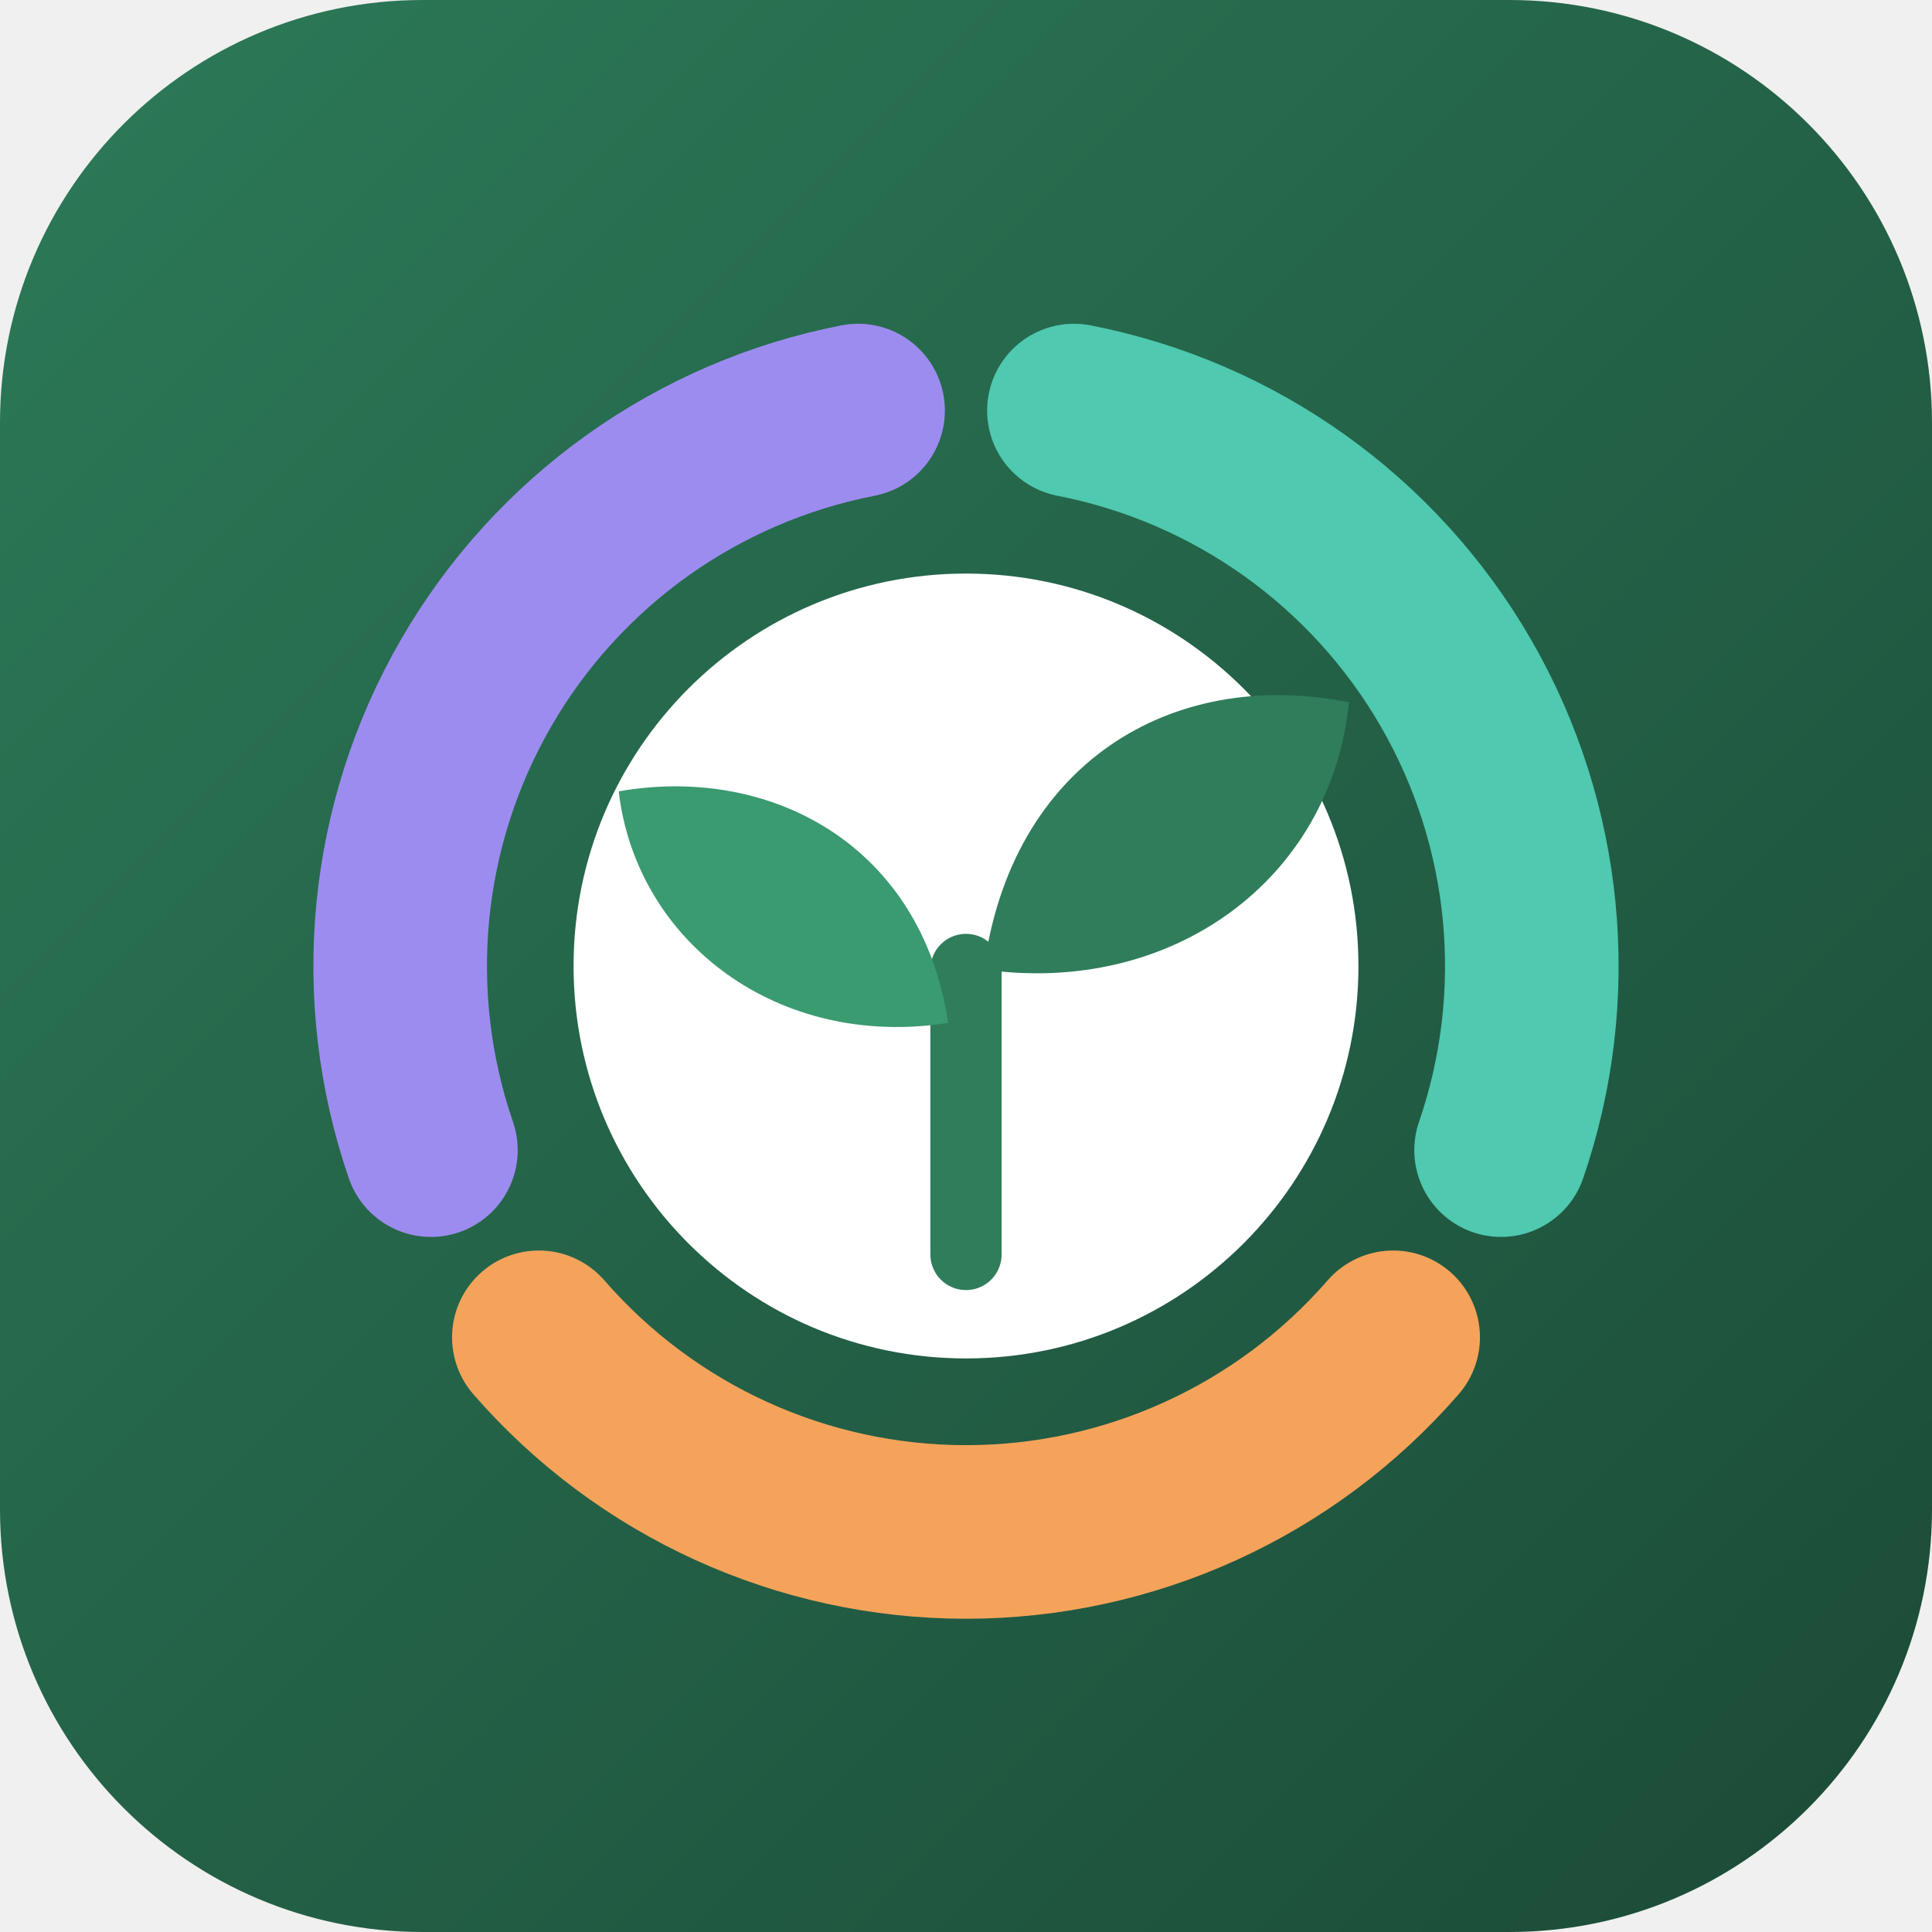
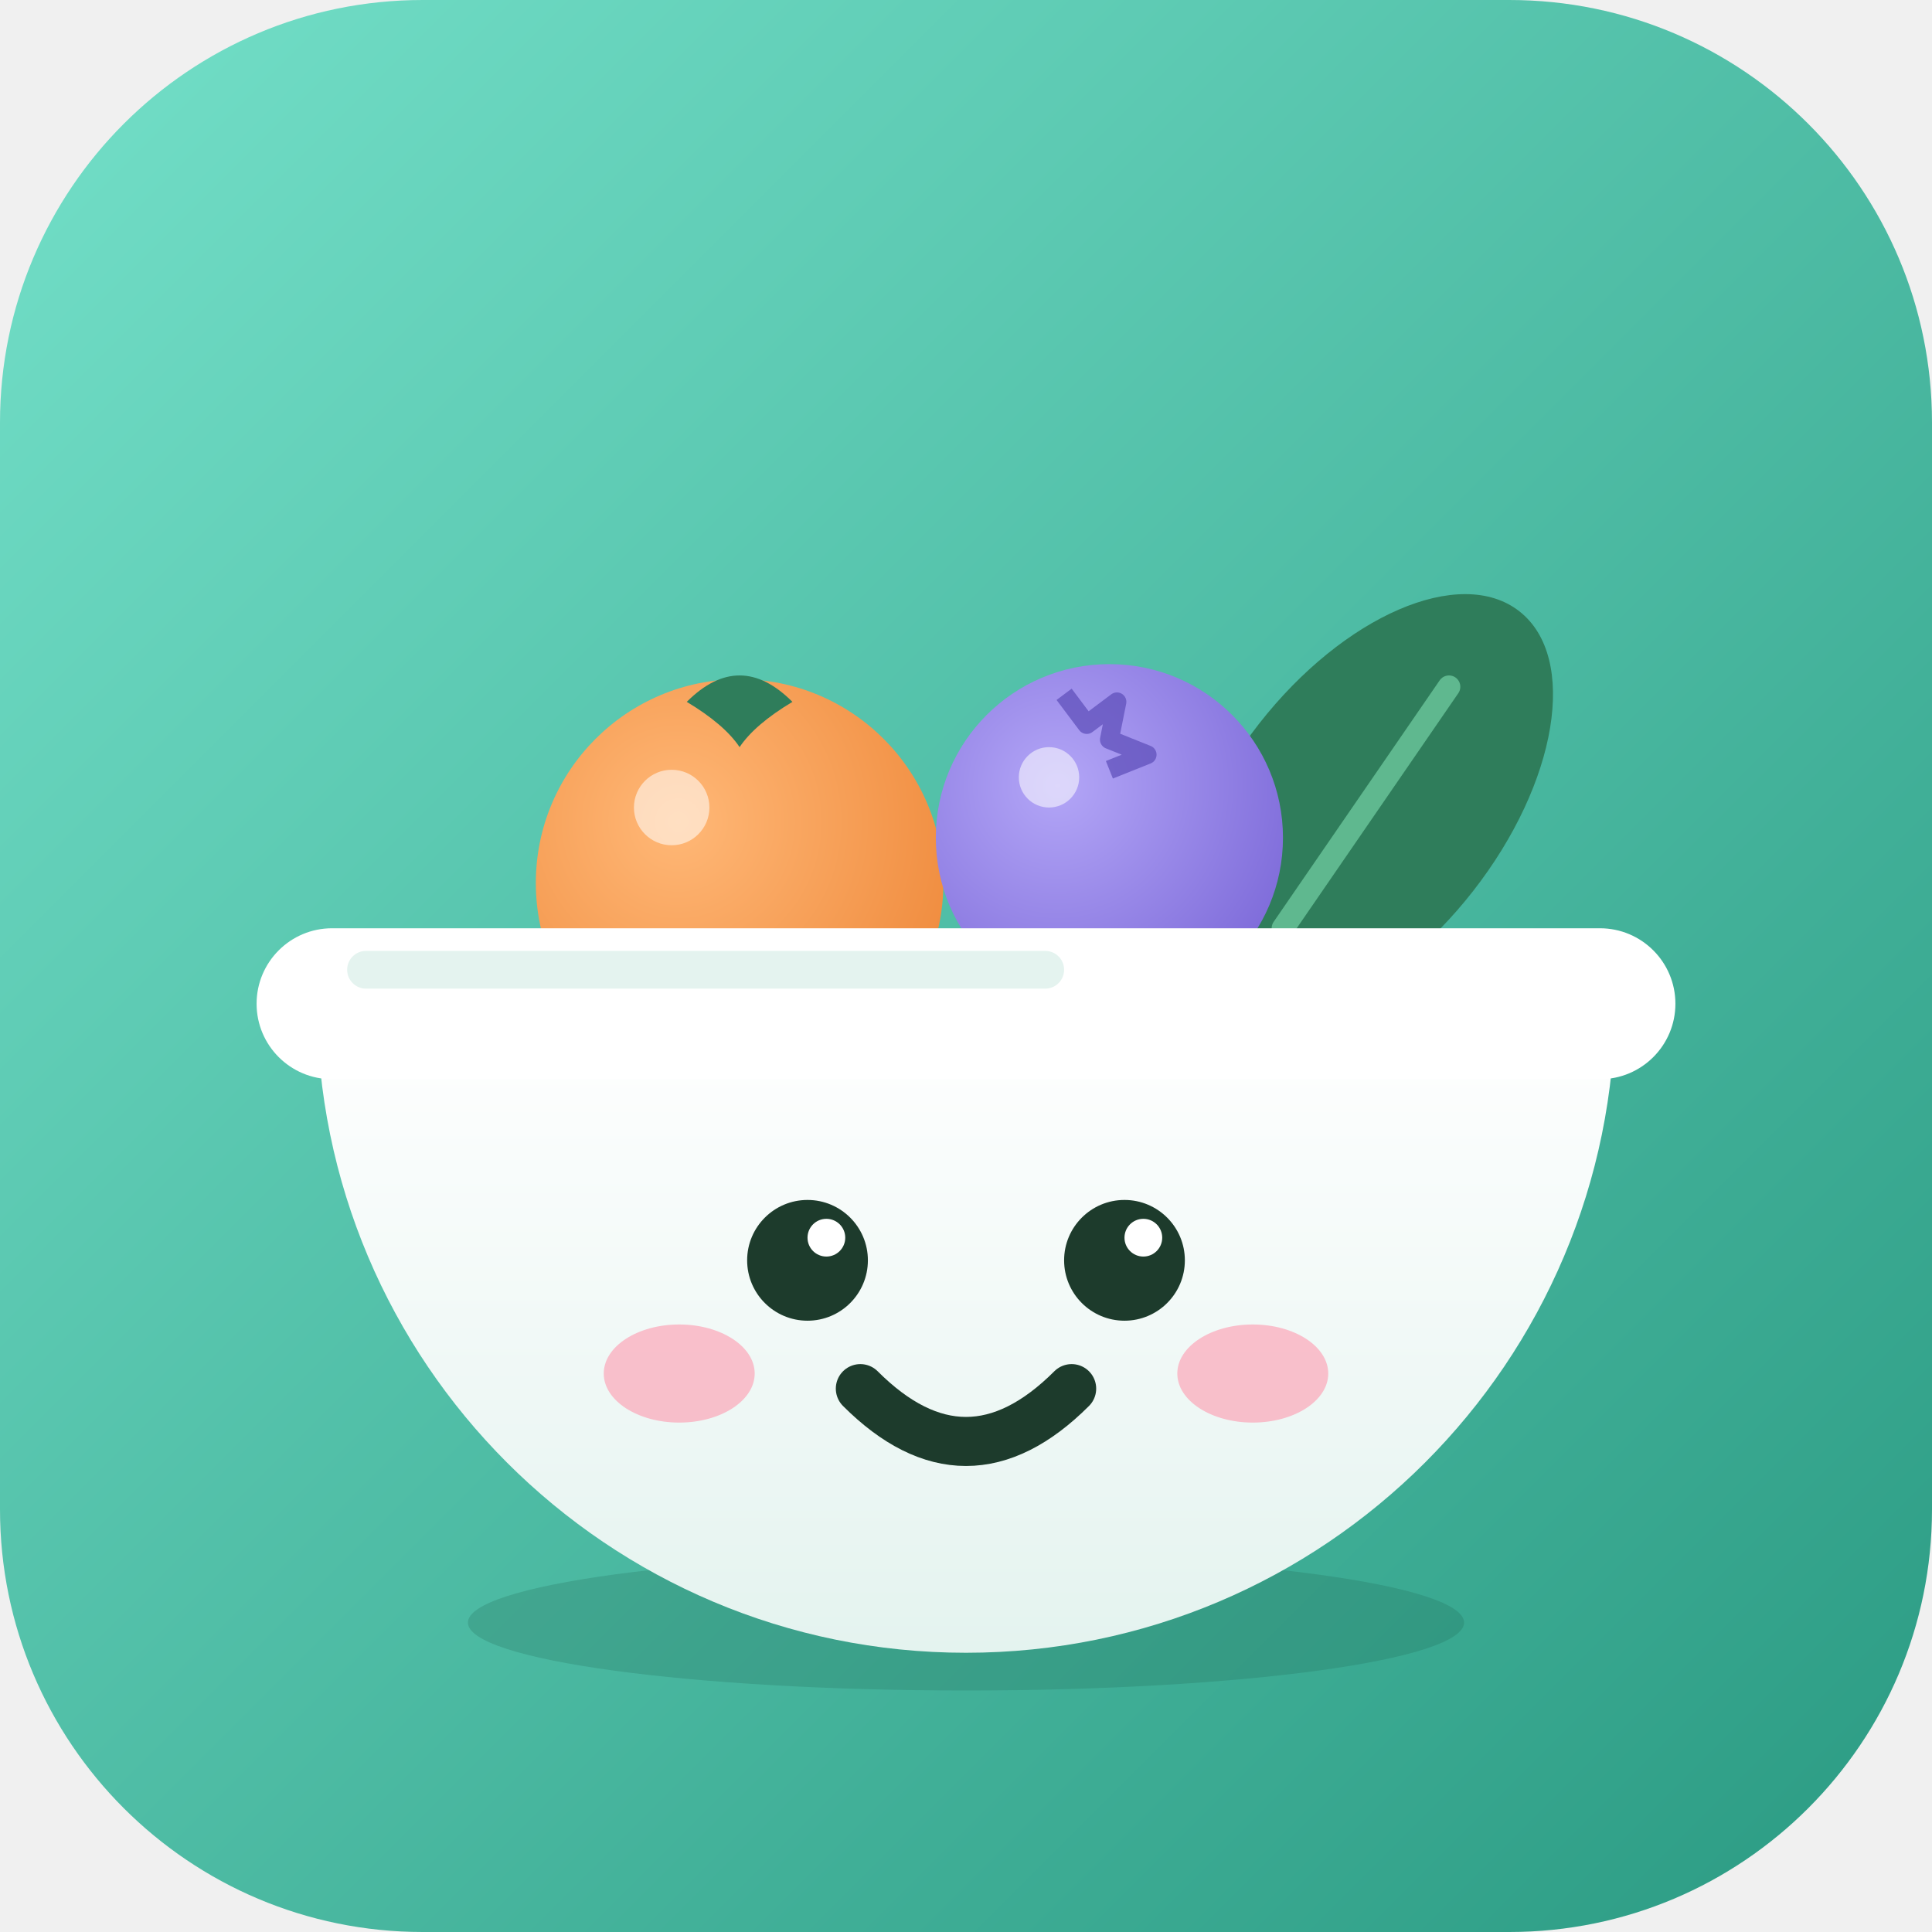
<svg xmlns="http://www.w3.org/2000/svg" viewBox="0 0 512 512">
  <defs>
    <linearGradient id="bg" x1="0" y1="0" x2="1" y2="1">
-       <stop offset="0" stop-color="#2c7a58" />
-       <stop offset="1" stop-color="#1b4a37" />
+       <stop offset="0" stop-color="#74e0c9" />
+       <stop offset="1" stop-color="#2a9a82" />
    </linearGradient>
+     <linearGradient id="bowl" x1="0" y1="0" x2="0" y2="1">
+       <stop offset="0" stop-color="#ffffff" />
+       <stop offset="1" stop-color="#e4f3ef" />
+     </linearGradient>
+     <radialGradient id="tomato" cx=".35" cy=".35" r=".75">
+       <stop offset="0" stop-color="#ffb877" />
+       <stop offset="1" stop-color="#ef8a3c" />
+     </radialGradient>
+     <radialGradient id="berry" cx=".35" cy=".35" r=".75">
+       <stop offset="0" stop-color="#b3a6f7" />
+       <stop offset="1" stop-color="#7d6ad9" />
+     </radialGradient>
  </defs>
  <rect width="512" height="512" rx="112" fill="url(#bg)" />
-   <path d="M284.6 108.8A150 150 0 0 1 397.8 304.8" stroke="#4fc9b0" stroke-width="46" stroke-linecap="round" fill="none" />
-   <path d="M369.2 354.4A150 150 0 0 1 142.8 354.4" stroke="#f5a35a" stroke-width="46" stroke-linecap="round" fill="none" />
-   <path d="M114.2 304.8A150 150 0 0 1 227.4 108.8" stroke="#9d8cf0" stroke-width="46" stroke-linecap="round" fill="none" />
-   <circle cx="256" cy="256" r="104" fill="#ffffff" />
-   <g transform="translate(256 264) scale(1.18)">
-     <path d="M0 58V-6" stroke="#2f7d5b" stroke-width="16" stroke-linecap="round" fill="none" />
-     <path d="M-4 6C-10 -34 -44 -52 -78 -46C-74 -12 -42 12 -4 6Z" fill="#3a9a70" />
-     <path d="M4 -6C10 -52 46 -74 86 -66C82 -26 46 0 4 -6Z" fill="#2f7d5b" />
+   <ellipse cx="256" cy="430" rx="132" ry="18" fill="#1b5e4e" opacity=".22" />
+   <g>
+     <ellipse cx="362" cy="214" rx="36" ry="66" transform="rotate(38 362 214)" fill="#2f7d5b" />
+     <path d="M340 246 L384 182" stroke="#5fb88f" stroke-width="6" stroke-linecap="round" />
+     <circle cx="196" cy="234" r="54" fill="url(#tomato)" />
+     <path d="M182 186 Q196 172 210 186 Q200 192 196 198 Q192 192 182 186 Z" fill="#2f7d5b" />
+     <circle cx="294" cy="222" r="46" fill="url(#berry)" />
+     <path d="M282 184 l6 8 l8 -6 l-2 10 l10 4 l-10 4" stroke="#5b4bb8" stroke-width="5" fill="none" stroke-linejoin="round" opacity=".7" />
+     <circle cx="178" cy="214" r="10" fill="#fff" opacity=".55" />
+     <circle cx="278" cy="206" r="8" fill="#fff" opacity=".55" />
+   </g>
+   <path d="M84 266 H428 A172 172 0 0 1 84 266 Z" fill="url(#bowl)" />
+   <rect x="68" y="246" width="376" height="40" rx="20" fill="#ffffff" />
+   <rect x="92" y="252" width="190" height="10" rx="5" fill="#e4f3ef" />
+   <g>
+     <circle cx="214" cy="334" r="16" fill="#1d3b2c" />
+     <circle cx="298" cy="334" r="16" fill="#1d3b2c" />
+     <circle cx="219" cy="328" r="5" fill="#fff" />
+     <circle cx="303" cy="328" r="5" fill="#fff" />
+     <path d="M228 368 Q256 396 284 368" stroke="#1d3b2c" stroke-width="13" stroke-linecap="round" fill="none" />
+     <ellipse cx="180" cy="364" rx="20" ry="13" fill="#ff8fa8" opacity=".55" />
+     <ellipse cx="332" cy="364" rx="20" ry="13" fill="#ff8fa8" opacity=".55" />
  </g>
</svg>
